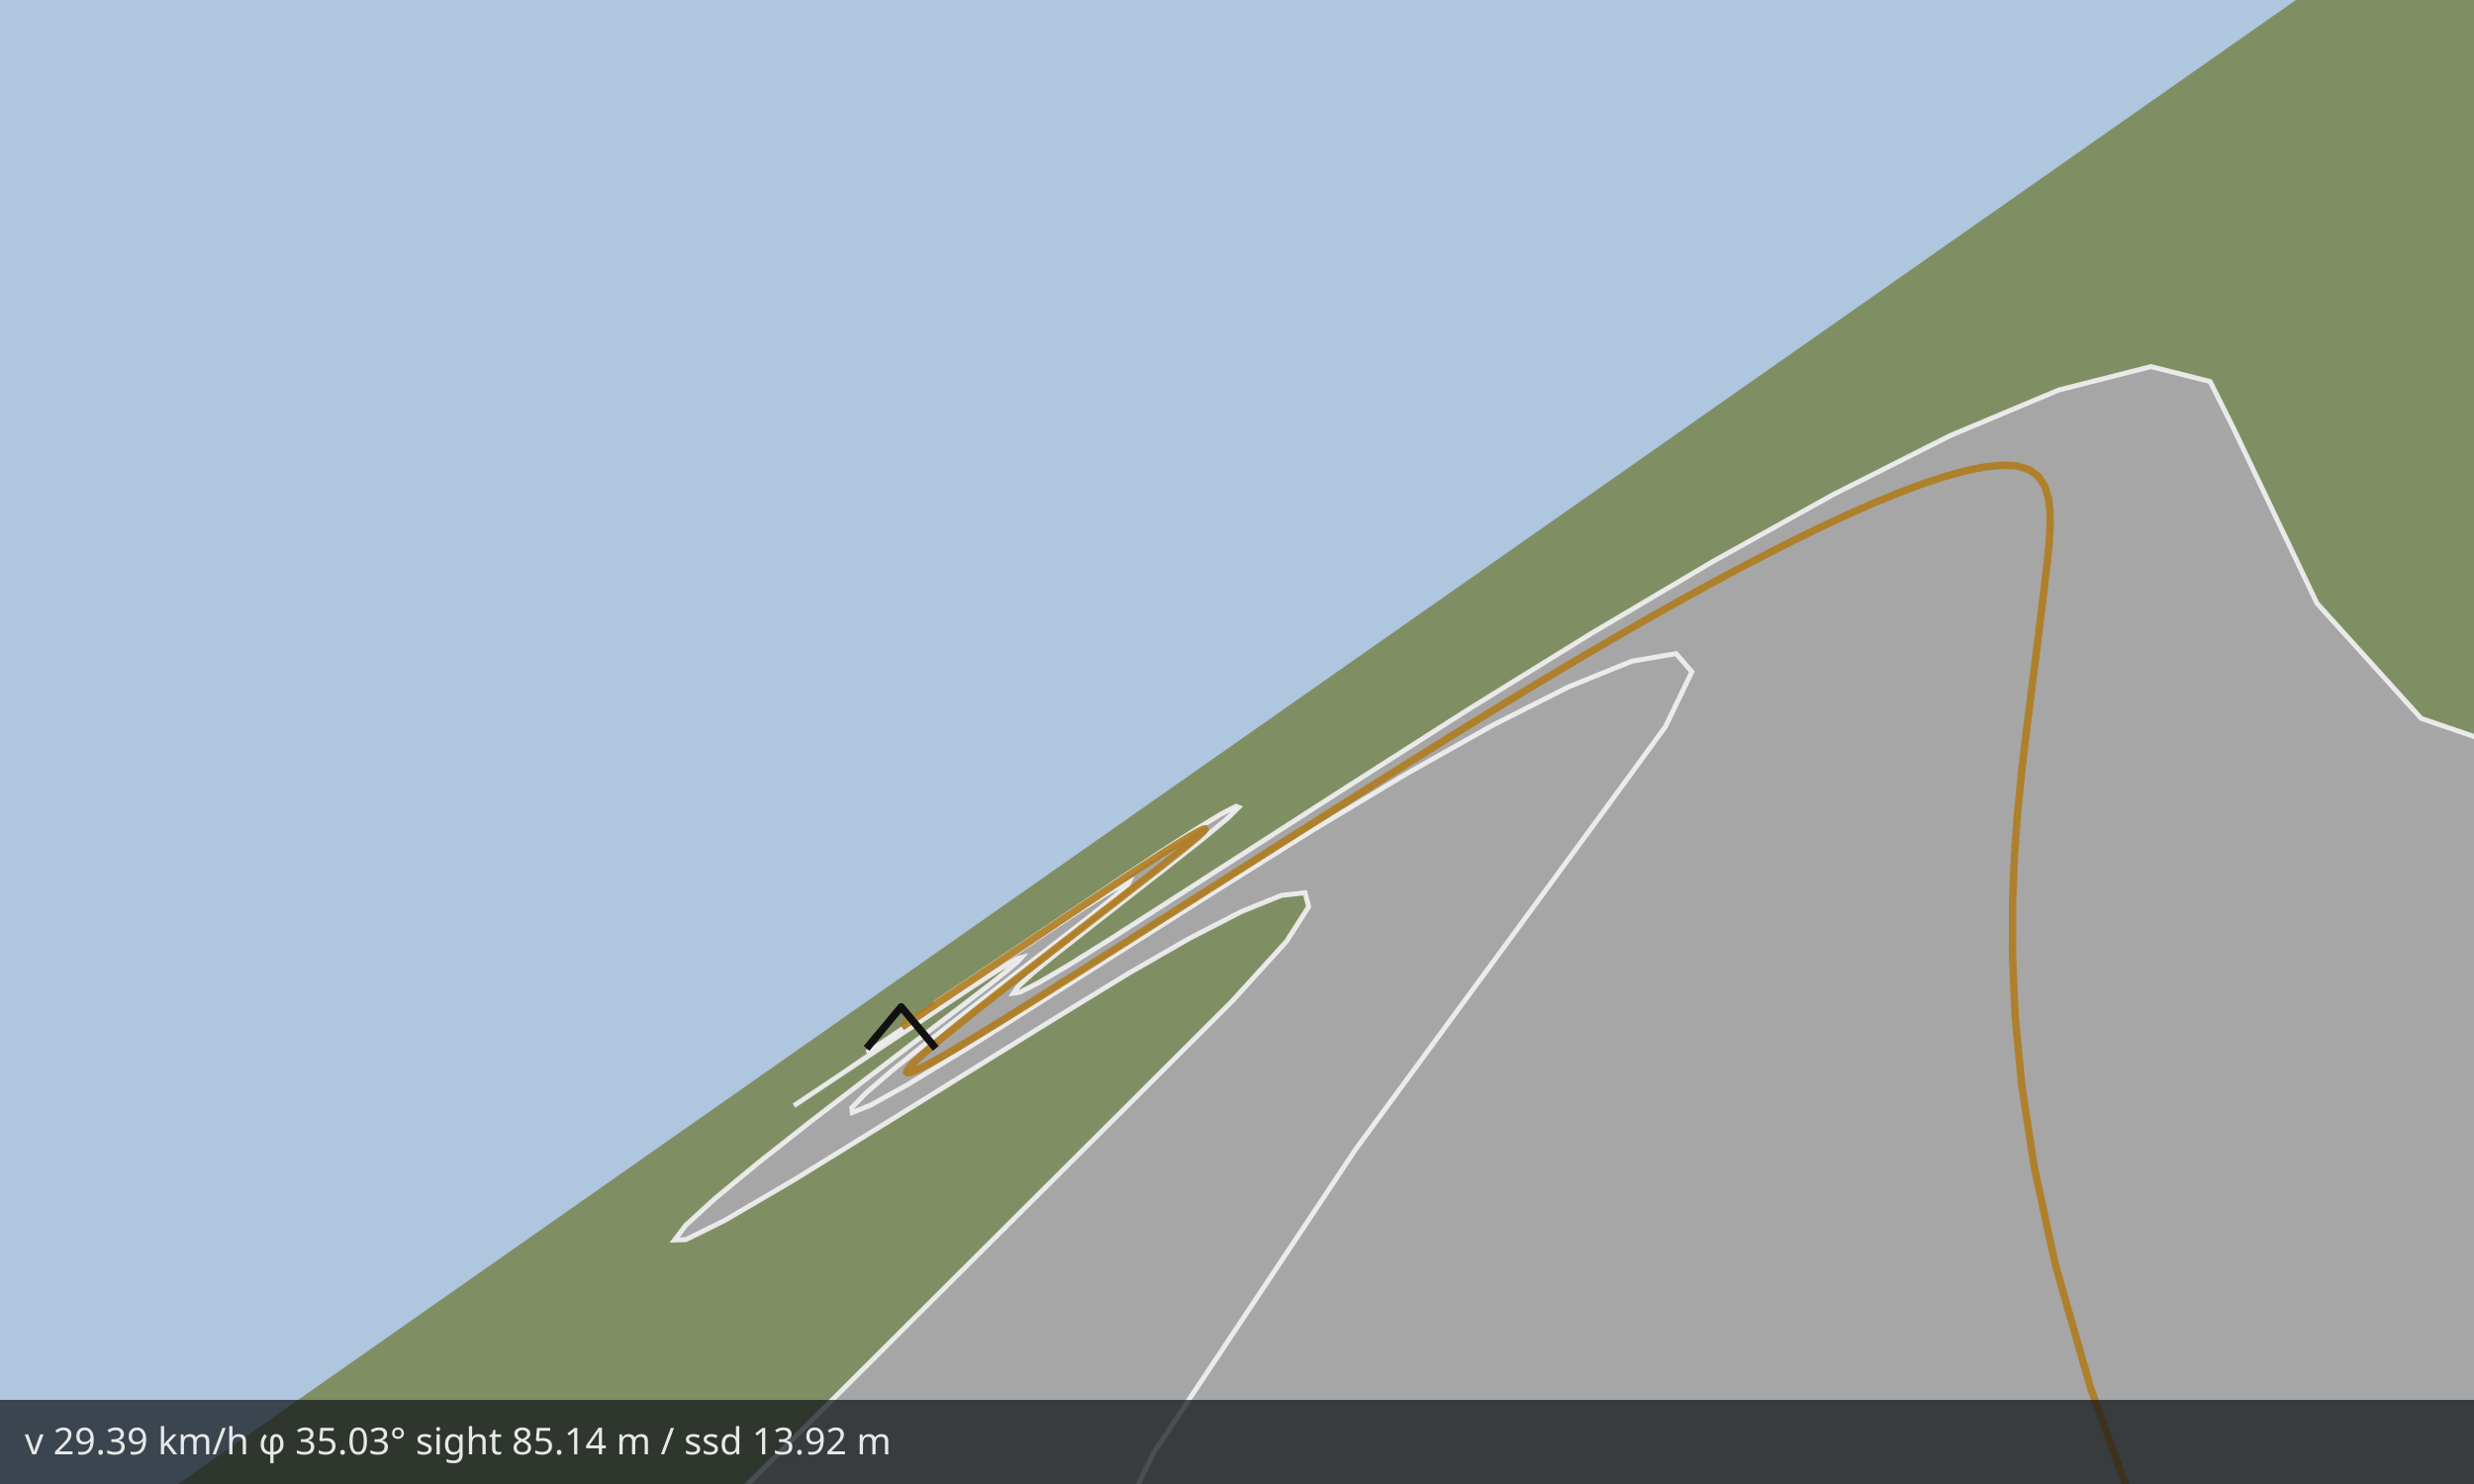
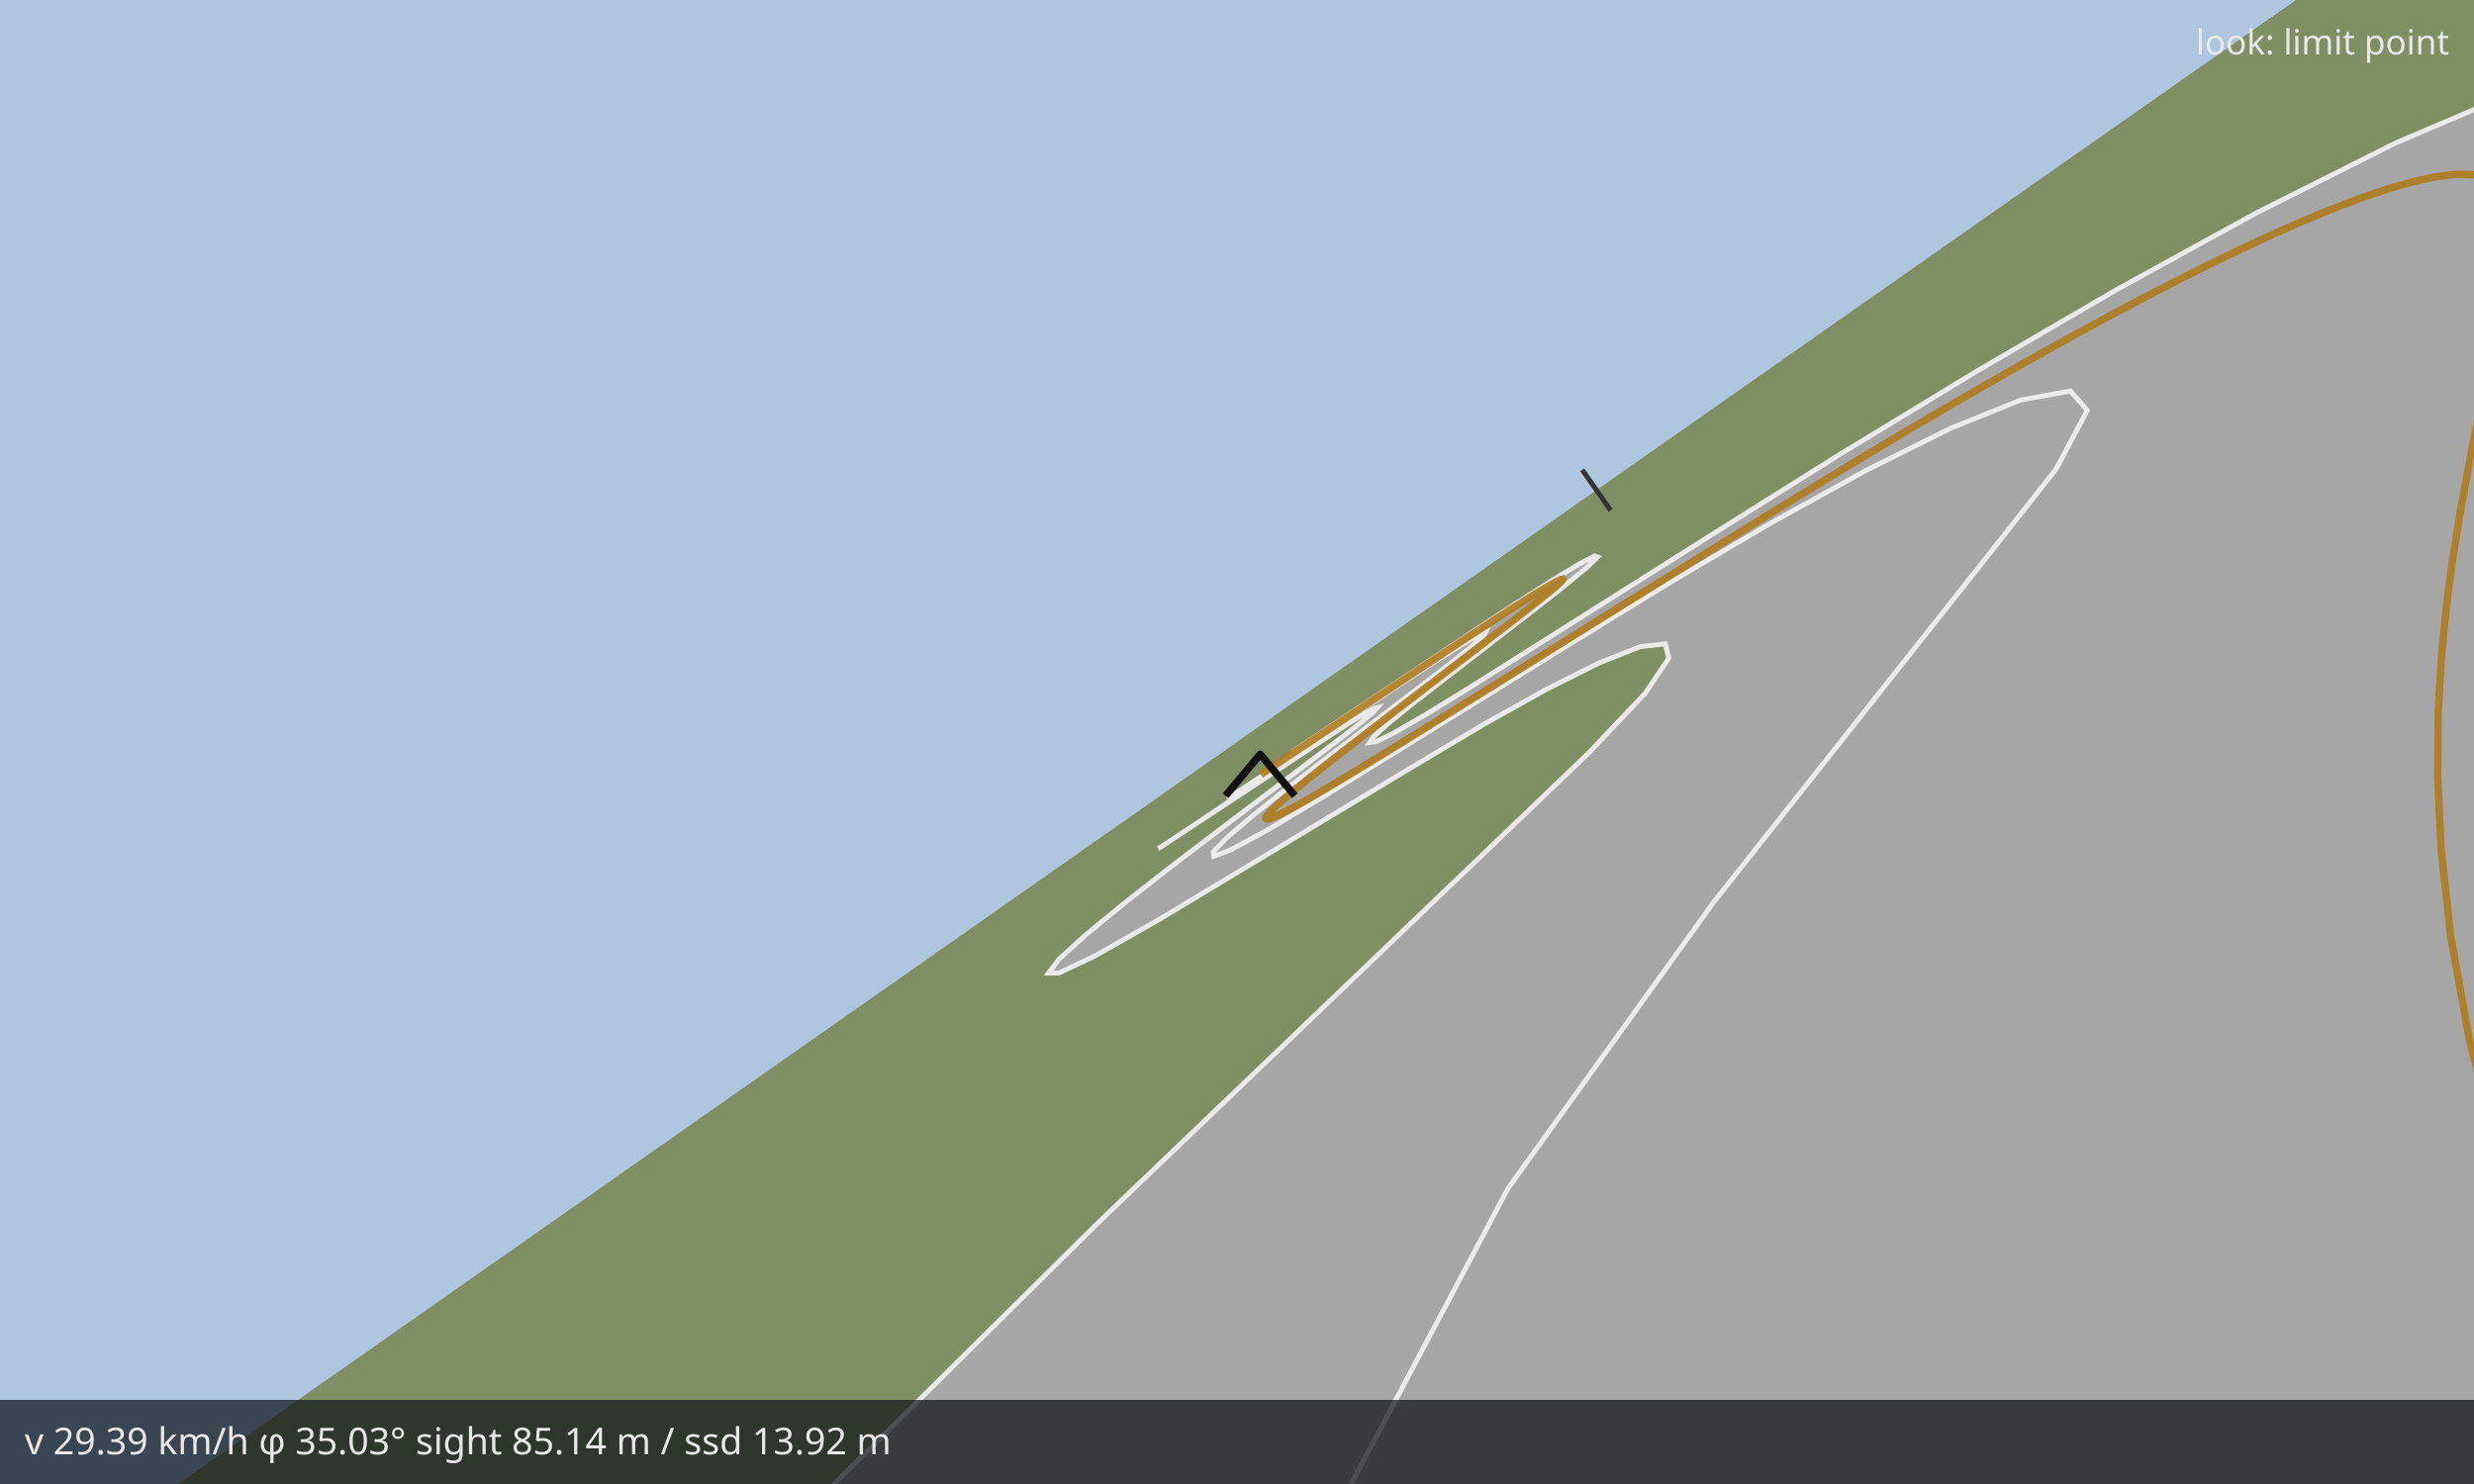
- <svg xmlns="http://www.w3.org/2000/svg" width="1000" height="600" viewBox="0 0 1000 600" data-view="pov" data-look="heading">
+ <svg xmlns="http://www.w3.org/2000/svg" width="1000" height="600" viewBox="0 0 1000 600" data-view="pov" data-look="limit_point">
  <rect x="0" y="0" width="1000" height="600" fill="#aec6de" data-stage="1-sky" />
  <polygon points="2956.65,-1421.88 -1956.65,2021.88 1487.11,6935.18 6400.41,3491.42" fill="#7f8f63" data-stage="1-ground" />
-   <polygon points="1574.62,392 1114.93,336.95 978.67,290.48 936.54,243.93 915.76,200.35 902.83,173.22 893.36,154.26 869.42,148.22 832.23,157.66 788.34,176.09 741.19,199.85 692.53,226.91 643.19,256.11 593.51,286.83 546.98,316.54 510.79,339.82 477.52,361.22 449.51,379.23 432.02,390.15 419.62,397.43 412.26,401.14 409.69,401.53 411.5,398.92 417.18,393.68 426.23,386.21 439.95,375.42 455.78,363.03 470.42,351.57 485.15,339.99 496.11,330.92 500.67,326.41 499.55,325.99 493.5,329.15 483.24,335.4 469.44,344.26 452.67,355.34 436.42,366.25 422.26,375.76 408.63,384.92 395.49,393.75 382.82,402.26 377.69,405.71 320.91,447.04 325.98,443.66 338.53,435.29 351.58,426.58 365.17,417.52 379.32,408.08 392.07,399.59 400.8,393.9 407.35,389.8 411.45,387.5 412.81,387.16 411.21,388.95 406.45,392.97 398.44,399.29 384.95,409.62 368.1,422.48 349.98,436.32 327.95,453.21 306.29,470.29 288.92,484.65 277.18,495.39 272.68,501.34 277.25,501.19 292.76,493.54 320.87,477.09 353.61,456.86 387.36,435.95 424.71,412.81 456.01,393.64 480.95,379.31 501.92,368.51 517.91,362.03 527.52,360.95 528.96,366.6 519.99,380.62 497.97,404.84 450.41,452.31 384.4,518.12 292.06,610.2 119.39,787.85 -208.69,1150.55 -1414.28,2561.74" fill="#9a9a9a" stroke="none" data-stage="2-road-surface" />
+   <polygon points="2026.98,302.41 1363.31,234.1 1192.24,182.1 1143.61,129.88 1121.39,80.54 1107.51,49.71 1097.26,28.13 1068.13,22.28 1022.1,34.9 968.46,57.73 912.02,86.07 855.2,117.3 799.12,150 744.18,183.4 694.09,214.8 656.03,238.84 621.72,260.52 593.32,278.44 575.81,289.18 563.49,296.27 556.22,299.86 553.68,300.21 555.46,297.66 561.07,292.55 570.05,285.23 583.74,274.6 599.68,262.28 614.56,250.78 629.66,239.06 640.98,229.82 645.73,225.2 644.58,224.78 638.32,228.03 627.74,234.42 613.6,243.42 596.57,254.57 580.22,265.44 566.09,274.85 552.59,283.84 539.68,292.44 527.32,300.68 522.33,304 468.15,343.14 472.93,339.99 484.8,332.16 497.23,323.95 510.26,315.35 523.94,306.33 536.35,298.15 544.9,292.63 551.35,288.65 555.38,286.4 556.73,286.08 555.15,287.84 550.47,291.77 542.6,297.91 529.43,307.89 513.14,320.21 495.79,333.32 474.93,349.17 454.67,364.99 438.62,378.17 427.89,387.96 423.83,393.42 428.05,393.4 442.36,386.62 468.52,371.76 499.47,353.14 531.93,333.56 568.55,311.47 599.8,292.83 625.08,278.7 646.59,267.93 663.12,261.42 673.09,260.34 674.51,266.09 665.04,280.23 642.19,304.38 594.01,350.57 529.51,412.35 443.61,494.61 295.48,641.31 53.05,901.57 -548.89,1594.85" fill="#9a9a9a" stroke="none" data-stage="2-road-surface" />
  <g data-stage="3-lane-markings">
-     <polyline points="1574.62,392 1114.93,336.95 978.67,290.48 936.54,243.93 915.76,200.35 902.83,173.22 893.36,154.26 869.42,148.22 832.23,157.66 788.34,176.09 741.19,199.85 692.53,226.91 643.19,256.11 593.51,286.83 546.98,316.54 510.79,339.82 477.52,361.22 449.51,379.23 432.02,390.15 419.62,397.43 412.26,401.14 409.69,401.53 411.5,398.92 417.18,393.68 426.23,386.21 439.95,375.42 455.78,363.03 470.42,351.57 485.15,339.99 496.11,330.92 500.67,326.41 499.55,325.99 493.5,329.15 483.24,335.4 469.44,344.26 452.67,355.34 436.42,366.25 422.26,375.76 408.63,384.92 395.49,393.75 382.82,402.26 377.69,405.71" fill="none" stroke="#e8e8e8" stroke-width="2" />
-     <polyline points="-1414.28,2561.74 -208.69,1150.55 119.39,787.85 292.06,610.2 384.4,518.12 450.41,452.31 497.97,404.84 519.99,380.62 528.96,366.6 527.52,360.95 517.91,362.03 501.92,368.51 480.95,379.31 456.01,393.64 424.71,412.81 387.36,435.95 353.61,456.86 320.87,477.09 292.76,493.54 277.25,501.19 272.68,501.34 277.18,495.39 288.92,484.65 306.29,470.29 327.95,453.21 349.98,436.32 368.1,422.48 384.95,409.62 398.44,399.29 406.45,392.97 411.21,388.95 412.81,387.16 411.45,387.5 407.35,389.8 400.8,393.9 392.07,399.59 379.32,408.08 365.17,417.52 351.58,426.58 338.53,435.29 325.98,443.66 320.91,447.04" fill="none" stroke="#e8e8e8" stroke-width="2" />
-     <polyline points="143.49,1430.9 361.21,800.24 466.64,586.86 547.85,464.83 605.93,385.64 645.13,332.19 673.18,293.8 683.86,271.63 677.49,264.27 659.61,267.32 633.96,277.74 603.01,293.41 568.36,312.94 530.99,335.4 491.75,360.02 454.77,383.45 421.03,404.83 390.39,424.21 366.83,438.55 351.72,446.91 344.49,449.79 344.27,447.86 350.06,441.89 360.84,432.6 375.72,420.65 393.46,406.89 410.53,393.71 426.36,381.49 440.69,370.39 450.65,362.38 455.8,357.77 456.49,356.36 453.15,357.84 446.24,361.92 436.23,368.28 423.53,376.62 409.02,386.32 394.84,395.82 381.21,404.95 368.09,413.73 355.46,422.19 350.34,425.61" fill="none" stroke="#e8e8e8" stroke-width="2" />
+     <polyline points="2026.98,302.41 1363.31,234.1 1192.24,182.1 1143.61,129.88 1121.39,80.54 1107.51,49.71 1097.26,28.13 1068.13,22.28 1022.1,34.9 968.46,57.73 912.02,86.07 855.2,117.3 799.12,150 744.18,183.4 694.09,214.8 656.03,238.84 621.72,260.52 593.32,278.44 575.81,289.18 563.49,296.27 556.22,299.86 553.68,300.21 555.46,297.66 561.07,292.55 570.05,285.23 583.74,274.6 599.68,262.28 614.56,250.78 629.66,239.06 640.98,229.82 645.73,225.2 644.58,224.78 638.32,228.03 627.74,234.42 613.6,243.42 596.57,254.57 580.22,265.44 566.09,274.85 552.59,283.84 539.68,292.44 527.32,300.68 522.33,304" fill="none" stroke="#e8e8e8" stroke-width="2" />
+     <polyline points="-548.89,1594.85 53.05,901.57 295.48,641.31 443.61,494.61 529.51,412.35 594.01,350.57 642.19,304.38 665.04,280.23 674.51,266.09 673.09,260.34 663.12,261.42 646.59,267.93 625.08,278.7 599.8,292.83 568.55,311.47 531.93,333.56 499.47,353.14 468.52,371.76 442.36,386.62 428.05,393.4 423.83,393.42 427.89,387.96 438.62,378.17 454.67,364.99 474.93,349.17 495.79,333.32 513.14,320.21 529.43,307.89 542.6,297.91 550.47,291.77 555.15,287.84 556.73,286.08 555.38,286.4 551.35,288.65 544.9,292.63 536.35,298.15 523.94,306.33 510.26,315.35 497.23,323.95 484.8,332.16 472.93,339.99 468.15,343.14" fill="none" stroke="#e8e8e8" stroke-width="2" />
+     <polyline points="334.28,1151.72 509.54,669.03 609.54,480.49 692.56,364.9 755.05,285.91 798.83,230.57 830.98,189.78 843.71,165.9 836.88,158.09 816.89,161.7 788.32,173.22 754.25,190.19 716.74,210.92 677.06,234.28 636.25,259.34 598.59,282.68 564.89,303.57 534.82,322.18 512.03,335.75 497.55,343.55 490.66,346.19 490.43,344.34 495.91,338.69 506.2,329.9 520.51,318.53 537.75,305.31 554.49,292.53 570.17,280.56 584.49,269.6 594.52,261.62 599.72,257.01 600.43,255.59 597.05,257.08 590.08,261.15 580.02,267.47 567.36,275.71 552.98,285.23 539.05,294.47 525.76,303.29 513.06,311.71 500.92,319.76 496.03,323" fill="none" stroke="#e8e8e8" stroke-width="2" />
  </g>
-   <polygon points="1574.62,392 1114.93,336.95 978.67,290.48 936.54,243.93 915.76,200.35 902.83,173.22 893.36,154.26 869.42,148.22 832.23,157.66 788.34,176.09 741.19,199.85 692.53,226.91 643.19,256.11 593.51,286.83 546.98,316.54 510.79,339.82 477.52,361.22 449.51,379.23 432.02,390.15 419.62,397.43 412.26,401.14 409.69,401.53 411.5,398.92 417.18,393.68 426.23,386.21 439.95,375.42 455.78,363.03 470.42,351.57 485.15,339.99 496.11,330.92 500.67,326.41 499.55,325.99 493.5,329.15 483.24,335.4 469.44,344.26 452.67,355.34 436.42,366.25 422.26,375.76 408.63,384.92 395.49,393.75 382.82,402.26 377.69,405.71 320.91,447.04 325.98,443.66 338.53,435.29 351.58,426.58 365.17,417.52 379.32,408.08 392.07,399.59 400.8,393.9 407.35,389.8 411.45,387.5 412.81,387.16 411.21,388.95 406.45,392.97 398.44,399.29 384.95,409.62 368.1,422.48 349.98,436.32 327.95,453.21 306.29,470.29 288.92,484.65 277.18,495.39 272.68,501.34 277.25,501.19 292.76,493.54 320.87,477.09 353.61,456.86 387.36,435.95 424.71,412.81 456.01,393.64 480.95,379.31 501.92,368.51 517.91,362.03 527.52,360.95 528.96,366.6 519.99,380.62 497.97,404.84 450.41,452.31 384.4,518.12 292.06,610.2 119.39,787.85 -208.69,1150.55 -1414.28,2561.74" fill="#ffffff" fill-opacity="0.12" data-stage="5-sight-band" />
-   <polyline points="1331.42,1418.32 1083.63,1031.13 967.85,832.47 904.79,709.28 867.67,624.1 844.93,560.87 830.84,511.57 822.21,471.7 817.16,438.56 814.5,410.42 813.46,386.11 813.5,364.83 814.26,346 815.47,329.18 817.18,311.76 819.18,294.84 821.07,279.95 822.73,266.8 824.18,255.12 825.45,244.68 826.58,235.29 827.56,226.81 828.31,219.19 828.69,212.42 828.6,206.49 827.97,201.38 826.52,196.62 823.97,192.67 820.31,189.94 815.47,188.43 809.49,188.08 802.54,188.73 794.74,190.28 786.24,192.61 777.14,195.62 767.52,199.23 757.47,203.36 747.06,207.95 736.34,212.94 725.37,218.29 714.2,223.95 702.85,229.87 691.37,236.04 679.78,242.41 668.1,248.97 656.35,255.69 644.55,262.55 632.71,269.54 620.85,276.64 608.98,283.83 597.1,291.11 585.25,298.44 573.5,305.77 561.89,313.06 550.47,320.27 539.26,327.37 528.27,334.35 517.63,341.11 507.87,347.33 498.33,353.41 489.01,359.34 479.91,365.14 471.01,370.8 462.32,376.34 453.82,381.75 445.52,387.03 437.45,392.16 429.64,397.11 422.12,401.86 415.01,406.33 408.72,410.26 402.78,413.95 397.19,417.39 391.99,420.56 387.2,423.42 382.87,425.97 379.03,428.18 375.7,430.01 372.91,431.47 370.64,432.56 368.87,433.3 367.6,433.7 366.81,433.77 366.48,433.51 366.6,432.96 367.14,432.11 368.09,430.99 369.43,429.61 371.13,427.98 373.18,426.13 375.55,424.06 378.22,421.8 381.13,419.38 384.24,416.83 387.51,414.18 390.9,411.46 394.39,408.69 397.94,405.88 401.53,403.05 405.16,400.21 408.8,397.36 412.94,394.14 417.22,390.81 421.45,387.52 425.6,384.29 429.68,381.12 433.68,378.01 437.6,374.97 441.45,371.98 445.22,369.04 448.93,366.17 452.56,363.34 456.13,360.57 460.01,357.55 463.89,354.53 467.61,351.62 471.14,348.85 474.43,346.24 477.45,343.83 480.15,341.64 482.48,339.72 484.37,338.1 485.78,336.82 486.66,335.91 487.04,335.37 486.93,335.17 486.37,335.29 485.39,335.71 484.02,336.41 482.3,337.38 480.25,338.58 477.89,340 475.26,341.63 472.38,343.44 469.27,345.42 465.95,347.55 462.44,349.83 458.76,352.23 454.96,354.73 451.06,357.31 447.08,359.94 443.05,362.62 438.98,365.33 434.89,368.07 430.95,370.7 427.36,373.1 423.78,375.5 420.21,377.9 416.64,380.29 413.1,382.67 409.58,385.03 406.09,387.38 402.64,389.7 399.22,391.99 395.84,394.26 392.49,396.51 389.18,398.73 385.9,400.93 382.66,403.11 379.44,405.26 376.26,407.4 373.11,409.51 369.99,411.61 366.89,413.68 364.51,415.28" fill="none" stroke="#b07d1e" stroke-width="3" stroke-opacity="0.9" data-stage="6-path" />
+   <polygon points="2026.98,302.41 1363.31,234.1 1192.24,182.1 1143.61,129.88 1121.39,80.54 1107.51,49.71 1097.26,28.13 1068.13,22.28 1022.1,34.9 968.46,57.73 912.02,86.07 855.2,117.3 799.12,150 744.18,183.4 694.09,214.8 656.03,238.84 621.72,260.52 593.32,278.44 575.81,289.18 563.49,296.27 556.22,299.86 553.68,300.21 555.46,297.66 561.07,292.55 570.05,285.23 583.74,274.6 599.68,262.28 614.56,250.78 629.66,239.06 640.98,229.82 645.73,225.2 644.58,224.78 638.32,228.03 627.74,234.42 613.6,243.42 596.57,254.57 580.22,265.44 566.09,274.85 552.59,283.84 539.68,292.44 527.32,300.68 522.33,304 468.15,343.14 472.93,339.99 484.8,332.16 497.23,323.95 510.26,315.35 523.94,306.33 536.35,298.15 544.9,292.63 551.35,288.65 555.38,286.4 556.73,286.08 555.15,287.84 550.47,291.77 542.6,297.91 529.43,307.89 513.14,320.21 495.79,333.32 474.93,349.17 454.67,364.99 438.62,378.17 427.89,387.96 423.83,393.42 428.05,393.4 442.36,386.62 468.52,371.76 499.47,353.14 531.93,333.56 568.55,311.47 599.8,292.83 625.08,278.7 646.59,267.93 663.12,261.42 673.09,260.34 674.51,266.09 665.04,280.23 642.19,304.38 594.01,350.57 529.51,412.35 443.61,494.61 295.48,641.31 53.05,901.57 -548.89,1594.85" fill="#ffffff" fill-opacity="0.12" data-stage="5-sight-band" />
+   <polyline points="1502.56,1349.86 1250.41,954.2 1133.16,750.88 1069.87,624.51 1033.16,536.81 1011.19,471.42 998.08,420.16 990.58,378.47 986.73,343.61 985.33,313.82 985.55,287.94 986.86,265.15 988.87,244.86 991.29,226.63 994.35,207.65 997.73,189.12 1000.89,172.7 1003.67,158.14 1006.12,145.15 1008.3,133.5 1010.24,122.98 1011.97,113.46 1013.34,104.88 1014.24,97.25 1014.53,90.56 1014.1,84.81 1012.67,79.48 1009.87,75.11 1005.66,72.15 999.97,70.63 992.86,70.45 984.54,71.45 975.2,73.48 965.02,76.41 954.13,80.11 942.66,84.47 930.72,89.42 918.4,94.86 905.78,100.72 892.93,106.94 879.91,113.47 866.76,120.26 853.53,127.27 840.25,134.47 826.96,141.82 813.67,149.29 800.41,156.87 787.19,164.53 774.03,172.25 760.95,180.03 747.93,187.85 735.05,195.67 722.35,203.43 709.89,211.1 697.7,218.63 685.81,226 674.23,233.21 663.1,240.15 652.93,246.49 643.05,252.65 633.46,258.64 624.13,264.46 615.05,270.12 606.23,275.62 597.64,280.98 589.29,286.18 581.22,291.21 573.43,296.04 565.97,300.66 558.94,304.99 552.75,308.78 546.91,312.33 541.44,315.62 536.37,318.64 531.71,321.38 527.5,323.8 523.78,325.88 520.56,327.61 517.86,328.99 515.67,330.01 513.97,330.7 512.74,331.07 511.98,331.12 511.66,330.87 511.77,330.34 512.29,329.53 513.2,328.45 514.48,327.14 516.11,325.59 518.09,323.82 520.37,321.84 522.95,319.68 525.77,317.36 528.78,314.91 531.96,312.37 535.26,309.75 538.66,307.08 542.13,304.37 545.65,301.63 549.21,298.87 552.79,296.11 556.87,292.97 561.1,289.72 565.29,286.5 569.42,283.33 573.48,280.21 577.47,277.15 581.39,274.14 585.25,271.18 589.04,268.27 592.77,265.4 596.44,262.59 600.04,259.82 603.98,256.79 607.92,253.76 611.71,250.84 615.3,248.04 618.67,245.41 621.77,242.97 624.54,240.75 626.93,238.8 628.88,237.15 630.33,235.85 631.24,234.93 631.63,234.37 631.52,234.17 630.94,234.29 629.94,234.73 628.54,235.44 626.76,236.42 624.66,237.65 622.24,239.09 619.55,240.74 616.6,242.58 613.42,244.58 610.04,246.74 606.47,249.03 602.74,251.45 598.89,253.96 594.94,256.54 590.93,259.17 586.88,261.84 582.79,264.54 578.68,267.26 574.74,269.87 571.17,272.24 567.6,274.61 564.05,276.97 560.52,279.32 557.01,281.65 553.54,283.96 550.1,286.25 546.7,288.51 543.34,290.74 540.02,292.95 536.75,295.13 533.51,297.28 530.32,299.4 527.16,301.5 524.04,303.58 520.95,305.63 517.9,307.66 514.88,309.67 511.9,311.65 509.61,313.17" fill="none" stroke="#b07d1e" stroke-width="3" stroke-opacity="0.9" data-stage="6-path" />
  <g data-stage="7-limit-marker">
-     <polyline points="350.26,423.88 364.26,407.08 378.26,423.88" fill="none" stroke="#111111" stroke-width="3" stroke-linejoin="round" data-marker="limit_point" data-marker-state="placed" data-trend="closing" />
+     <polyline points="495.37,321.76 509.37,304.96 523.37,321.76" fill="none" stroke="#111111" stroke-width="3" stroke-linejoin="round" data-marker="limit_point" data-marker-state="placed" data-trend="closing" />
  </g>
  <g data-stage="8-hud">
+     <line x1="639.56" y1="189.97" x2="651.04" y2="206.35" stroke="#333333" stroke-width="2" data-heading-tick="true" />
    <rect x="0" y="566" width="1000" height="34" fill="#101418" fill-opacity="0.72" />
    <text x="10" y="588" font-family="sans-serif" font-size="15" fill="#e8e8e8">v 29.39 km/h   φ 35.03°   sight 85.14 m / ssd 13.92 m</text>
+     <text x="990" y="22" font-family="sans-serif" font-size="14" fill="#e8e8e8" text-anchor="end" data-look-chip="true">look: limit point</text>
  </g>
</svg>
